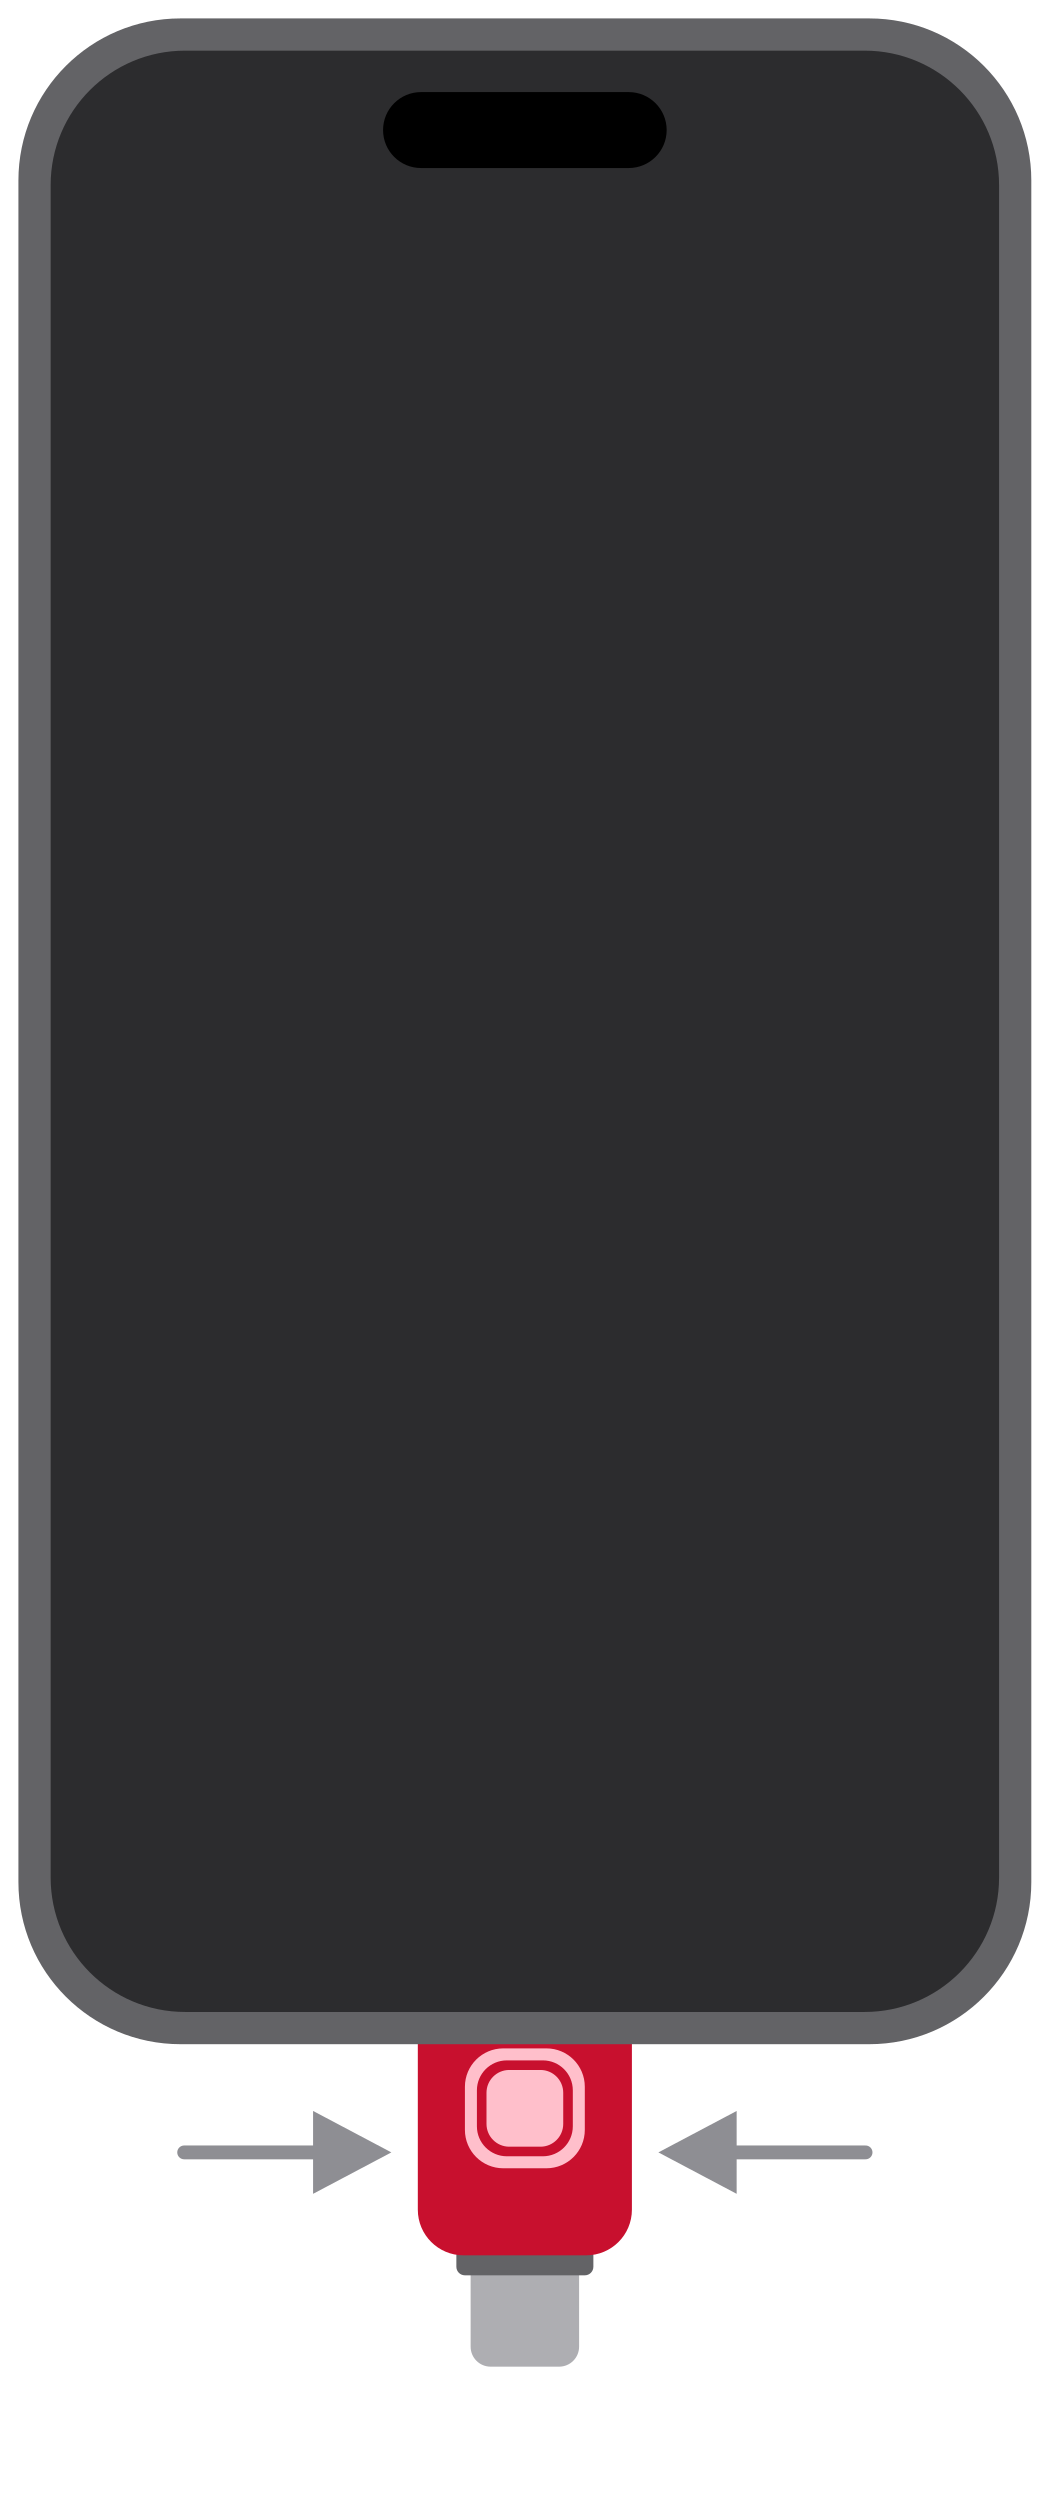
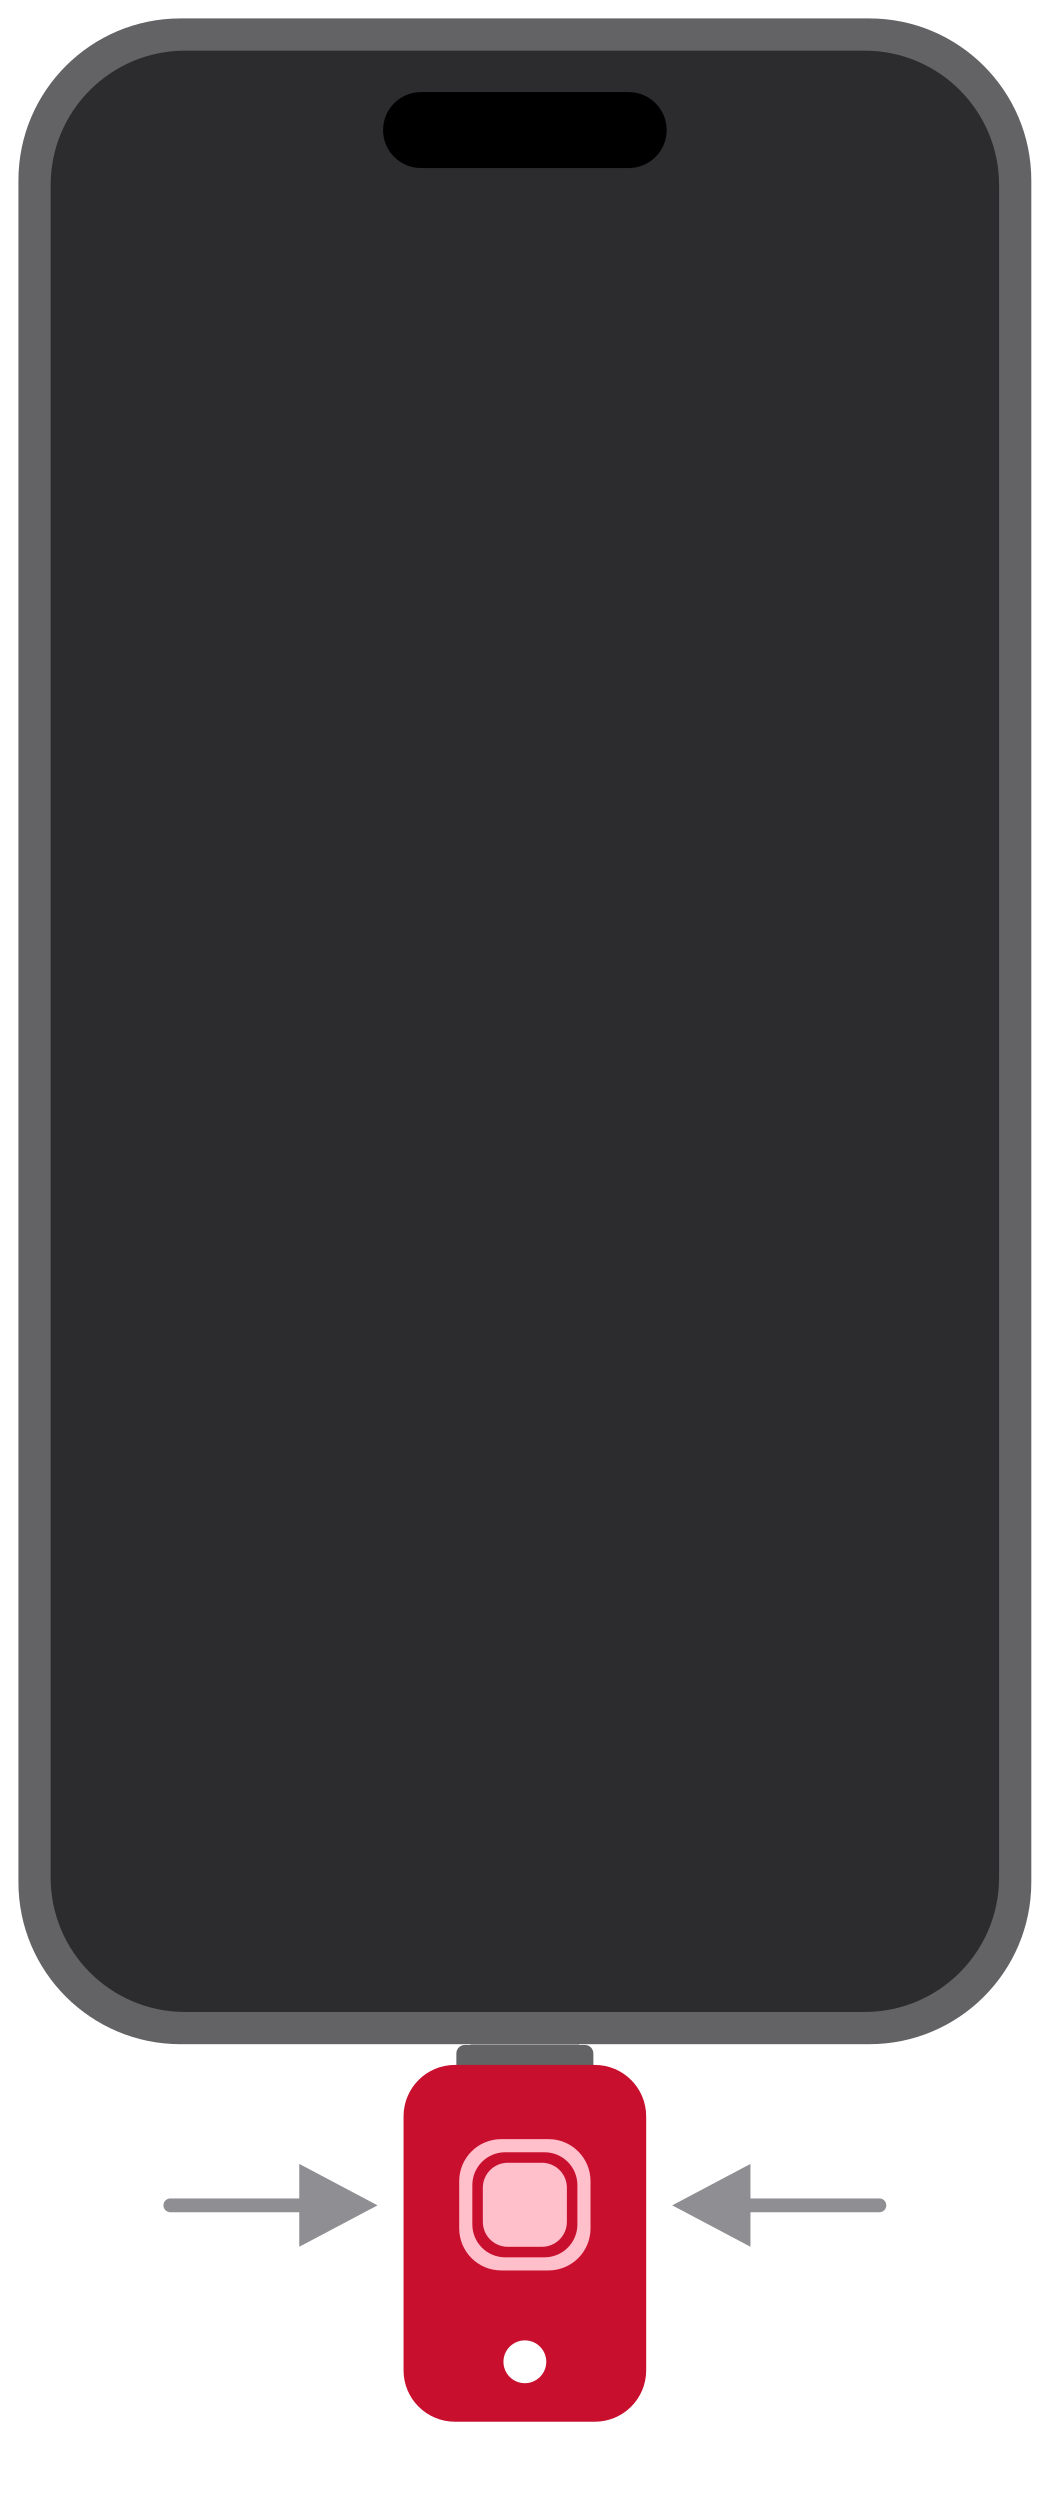
<svg xmlns="http://www.w3.org/2000/svg" width="456" height="1086" viewBox="0 0 456 1086">
-   <g transform="translate(228 790) scale(0.62)">
-     <rect x="-30" y="6" width="60" height="100" rx="26" fill="#AEAEB2" />
-     <rect x="-14" y="24" width="28" height="10" rx="5" fill="#636366" />
-     <rect x="-14" y="46" width="28" height="10" rx="5" fill="#636366" />
-     <rect x="-14" y="68" width="28" height="10" rx="5" fill="#636366" />
-     <rect x="-38" y="300" width="76" height="84" rx="14" fill="#AEAEB2" />
-     <rect x="-48" y="300" width="96" height="20" rx="6" fill="#636366" />
-     <path fill-rule="evenodd" fill="#C8102E" d="M-43 100H43A32 32 0 0 1 75 132V274A32 32 0 0 1 43 306H-43A32 32 0 0 1 -75 274V132A32 32 0 0 1 -43 100Z" />
-     <rect x="-42" y="161" width="84" height="84" rx="26.88" fill="#FFBFCB" />
-     <rect x="-33.6" y="169.4" width="67.2" height="67.2" rx="21" fill="#C8102E" />
-     <rect x="-26.88" y="176.12" width="53.76" height="53.76" rx="15.96" fill="#FFBFCB" />
+   <g transform="translate(228 1052) rotate(180) scale(0.62)">
+     <rect x="-38" y="244" width="76" height="84" rx="14" fill="#AEAEB2" />
+     <rect x="-48" y="244" width="96" height="20" rx="6" fill="#636366" />
+     <path fill-rule="evenodd" fill="#C8102E" d="M-49 0H49A36 36 0 0 1 85 36V214A36 36 0 0 1 49 250H-49A36 36 0 0 1 -85 214V36A36 36 0 0 1 -49 0ZM-15 42a15 15 0 1 0 30 0a15 15 0 1 0 -30 0Z" />
+     <rect x="-46" y="106" width="92" height="92" rx="29.44" fill="#FFBFCB" />
+     <rect x="-36.8" y="115.2" width="73.6" height="73.6" rx="23" fill="#C8102E" />
+     <rect x="-29.44" y="122.56" width="58.88" height="58.88" rx="17.48" fill="#FFBFCB" />
  </g>
  <rect x="8" y="8" width="440" height="880" rx="70.4" fill="#636366" />
  <rect x="22" y="22" width="412" height="852" rx="58.4" fill="#2C2C2E" />
  <rect x="166.4" y="40" width="123.2" height="33" rx="16.5" fill="#000000" />
-   <path d="M80,935 L146,935" stroke="#8E8E93" stroke-width="6" stroke-linecap="round" />
-   <path d="M170,935 L136,917 L136,953 z" fill="#8E8E93" />
-   <path d="M376,935 L310,935" stroke="#8E8E93" stroke-width="6" stroke-linecap="round" />
-   <path d="M286,935 L320,917 L320,953 z" fill="#8E8E93" />
+   <path d="M74,958 L140,958" stroke="#8E8E93" stroke-width="6" stroke-linecap="round" />
+   <path d="M164,958 L130,940 L130,976 z" fill="#8E8E93" />
+   <path d="M382,958 L316,958" stroke="#8E8E93" stroke-width="6" stroke-linecap="round" />
+   <path d="M292,958 L326,940 L326,976 z" fill="#8E8E93" />
</svg>
